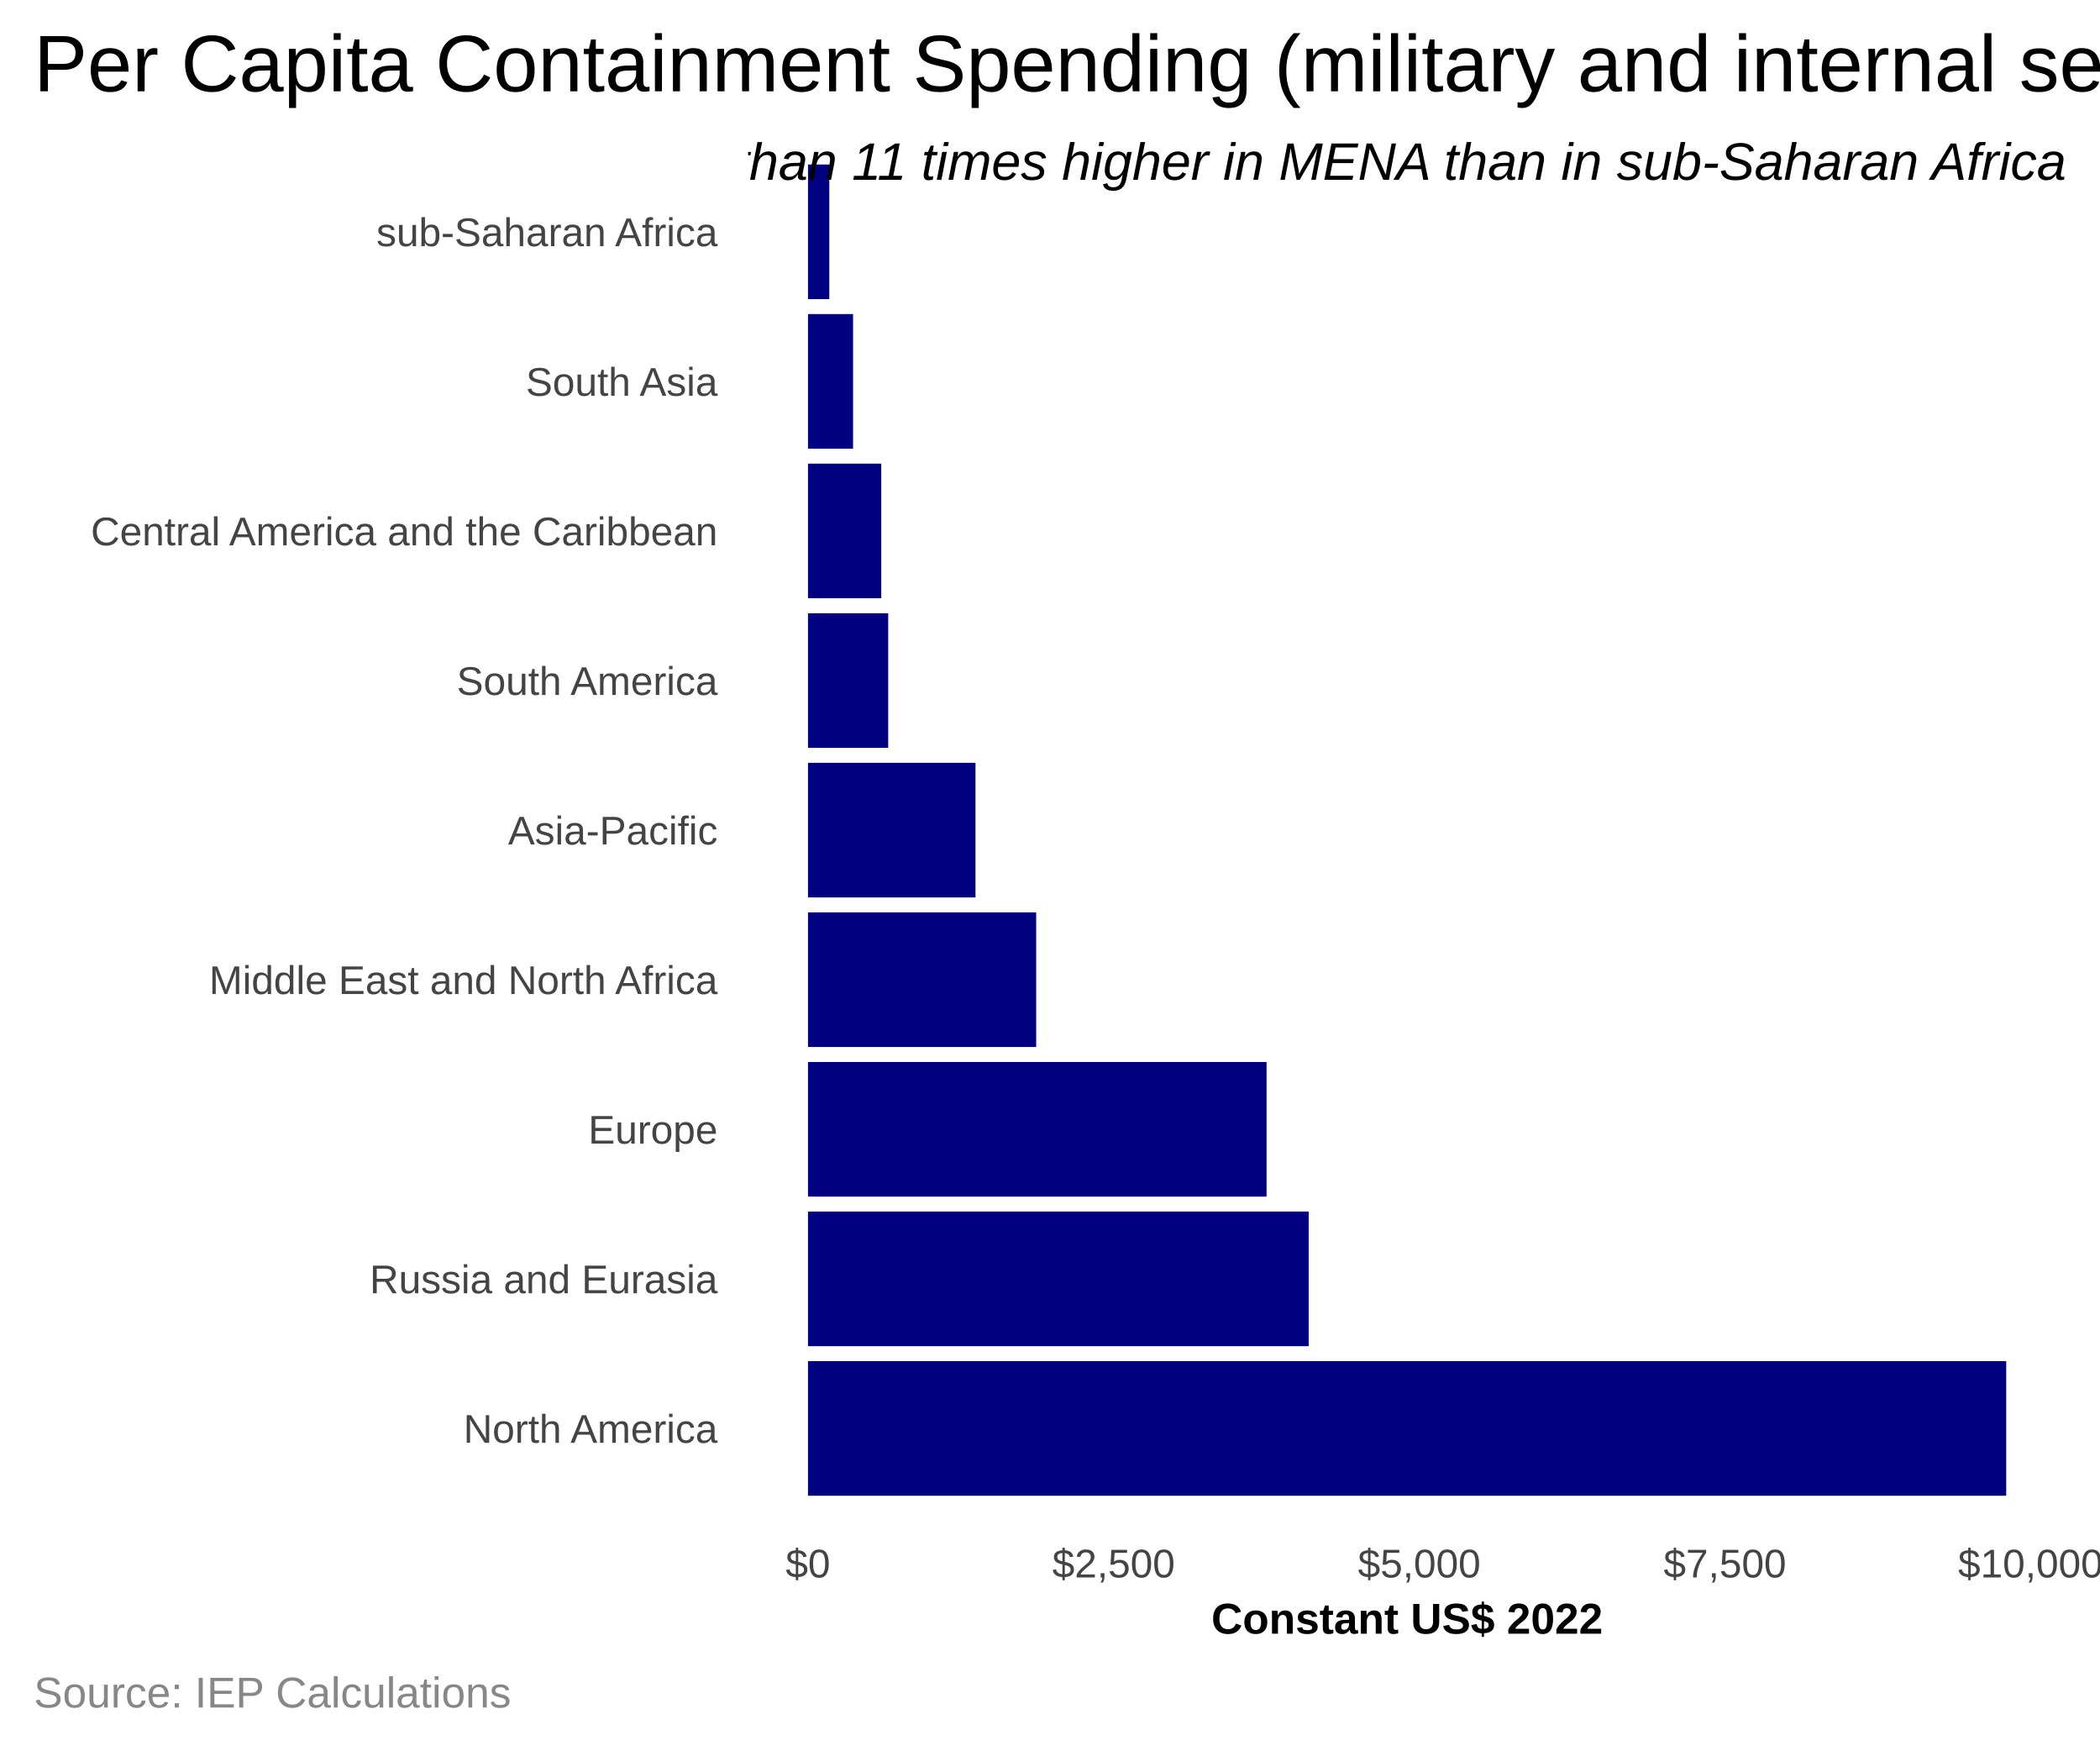
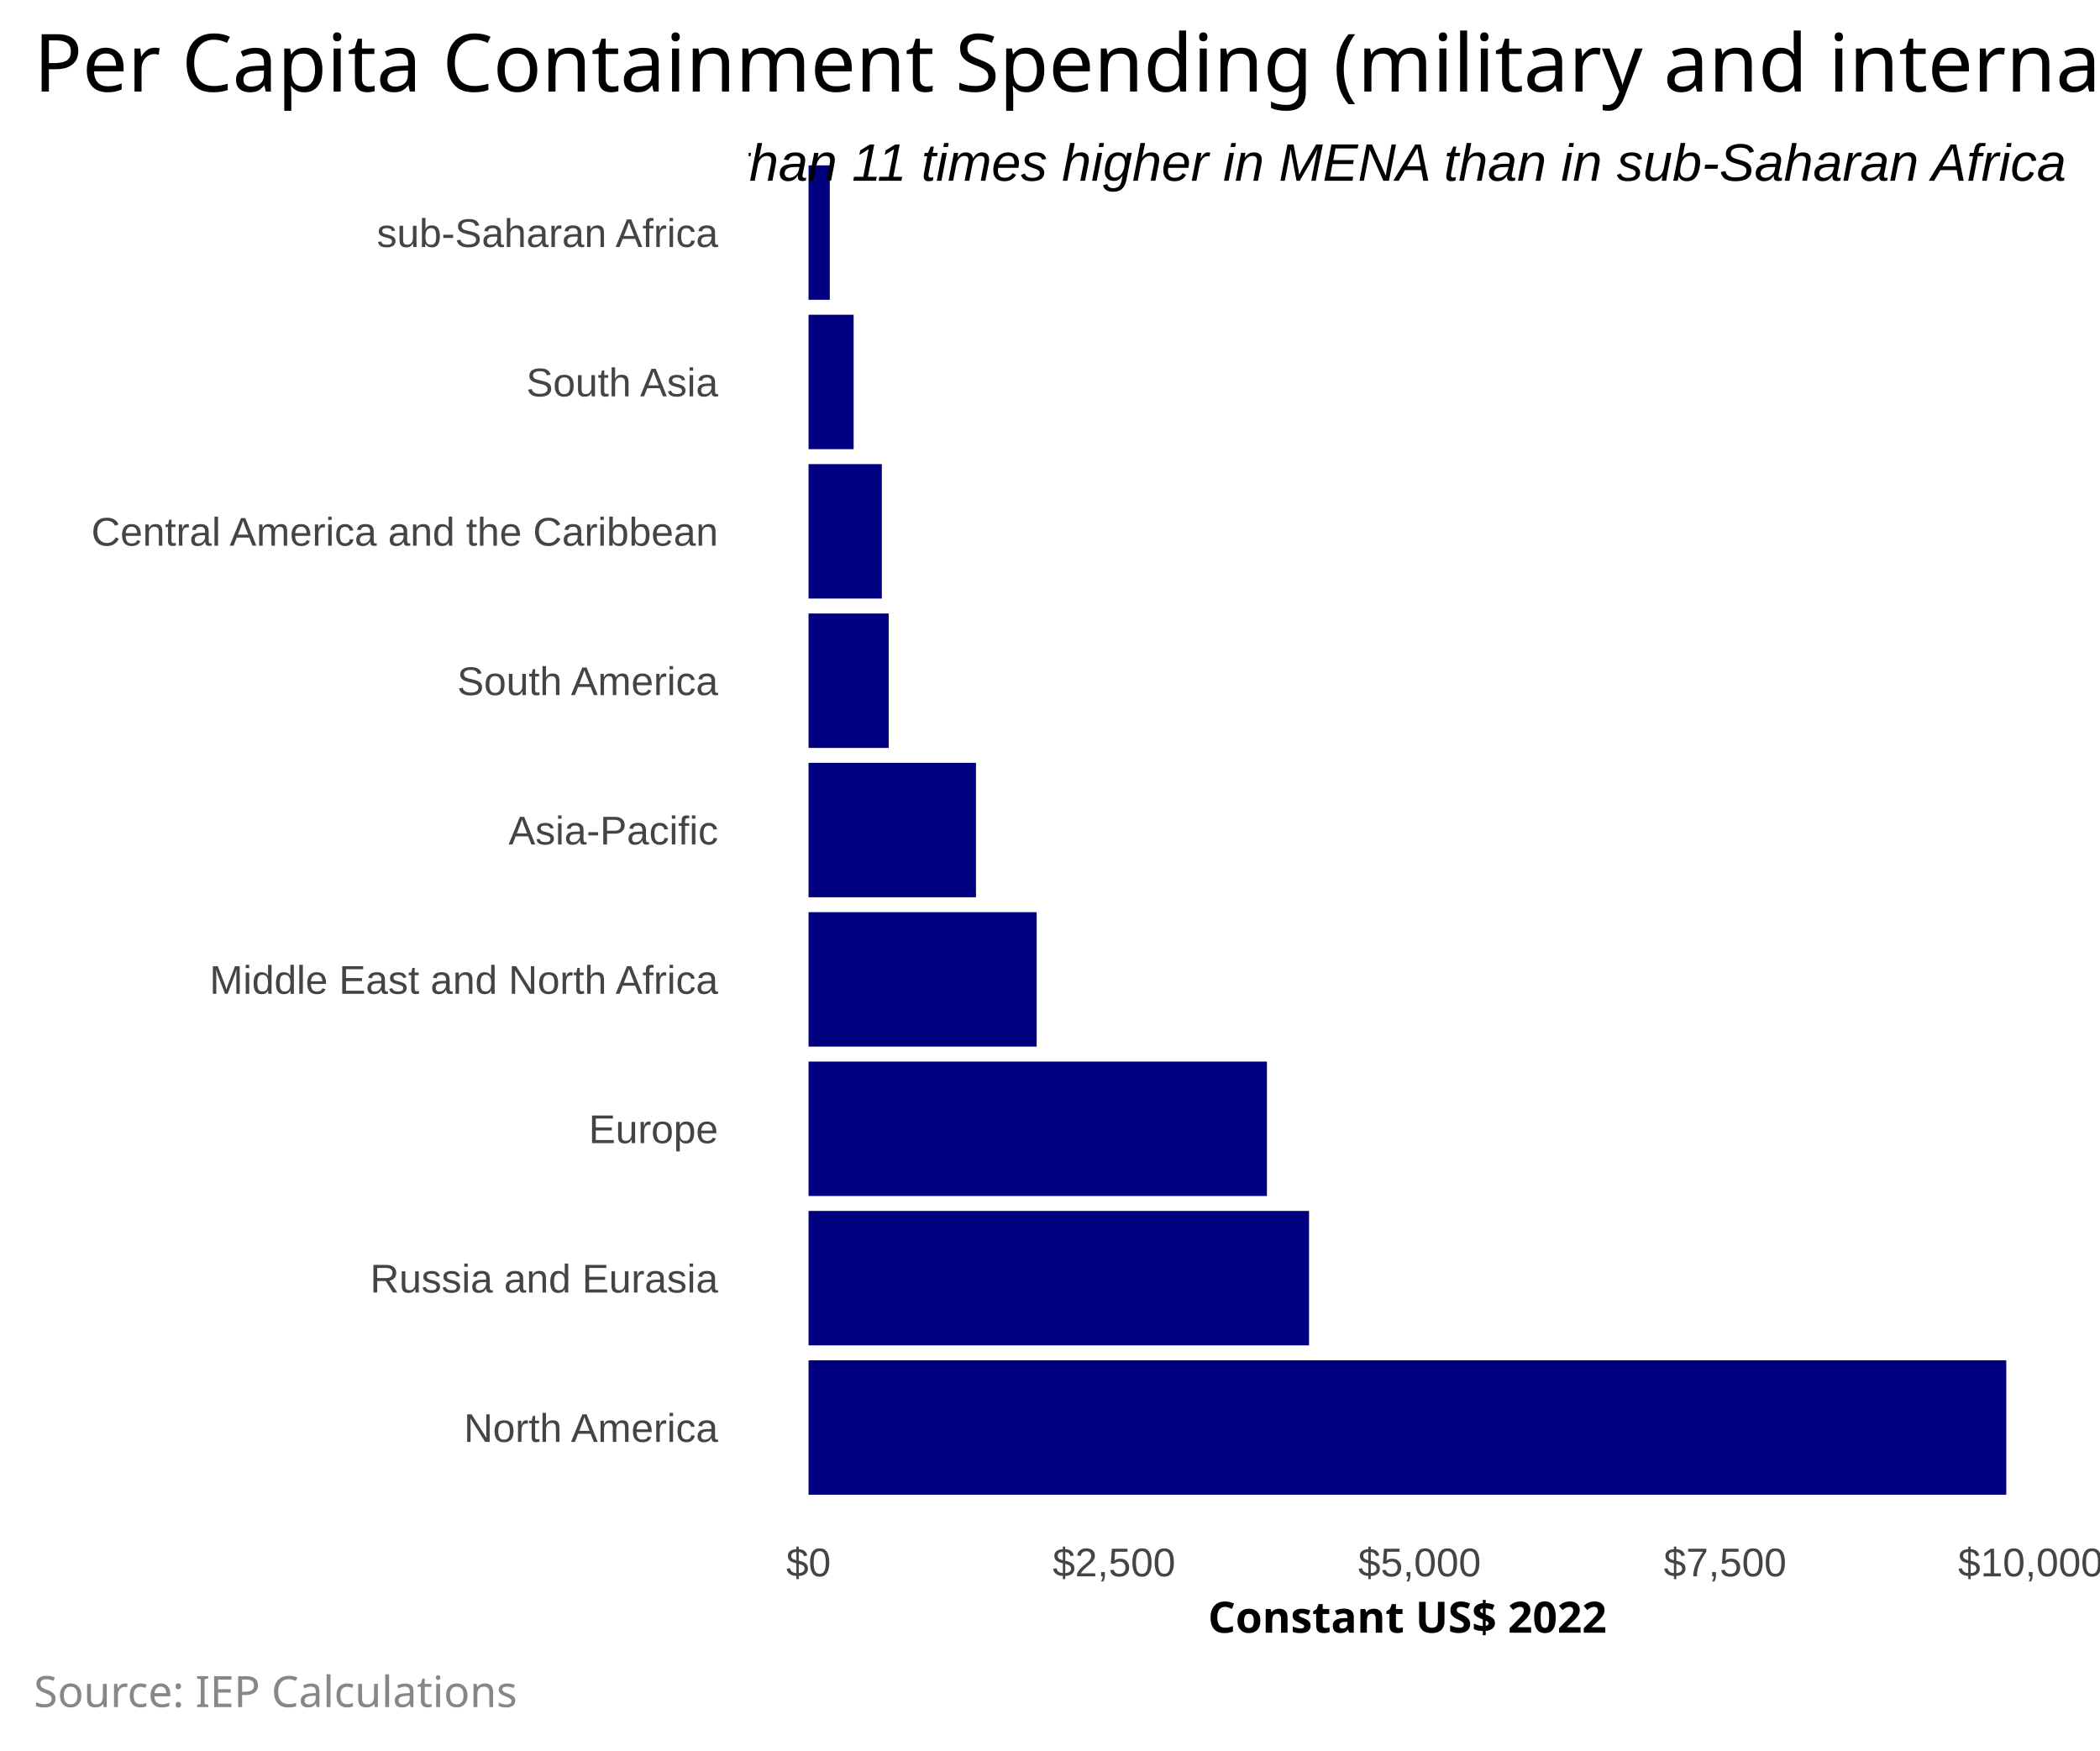
<svg xmlns="http://www.w3.org/2000/svg" class="svglite" width="340.16pt" height="283.46pt" viewBox="0 0 340.16 283.46">
  <defs>
    <style type="text/css">
    .svglite line, .svglite polyline, .svglite polygon, .svglite path, .svglite rect, .svglite circle {
      fill: none;
      stroke: #000000;
      stroke-linecap: round;
      stroke-linejoin: round;
      stroke-miterlimit: 10.00;
    }
    .svglite text {
      white-space: pre;
    }
  </style>
  </defs>
  <rect width="100%" height="100%" style="stroke: none; fill: none;" />
  <defs>
    <clipPath id="cpMC4wMHwzNDAuMTZ8MC4wMHwyODMuNDY=">
      <rect x="0.00" y="0.00" width="340.16" height="283.46" />
    </clipPath>
  </defs>
  <g clip-path="url(#cpMC4wMHwzNDAuMTZ8MC4wMHwyODMuNDY=)">
</g>
  <defs>
-     <clipPath id="cpMTIxLjE4fDMzNC42OHwyMy4wMHwyNDUuODY=">
-       <rect x="121.18" y="23.00" width="213.50" height="222.85" />
+     <clipPath id="cpMTIxLjI3fDMzNC42OHwyMy4xNnwyNDUuNjg=">
+       <rect x="121.27" y="23.16" width="213.41" height="222.53" />
    </clipPath>
  </defs>
-   <g clip-path="url(#cpMTIxLjE4fDMzNC42OHwyMy4wMHwyNDUuODY=)">
-     <rect x="130.88" y="220.42" width="194.09" height="21.80" style="stroke-width: 1.07; stroke: none; stroke-linecap: butt; stroke-linejoin: miter; fill: #000080;" />
-     <rect x="130.88" y="196.20" width="81.10" height="21.80" style="stroke-width: 1.07; stroke: none; stroke-linecap: butt; stroke-linejoin: miter; fill: #000080;" />
-     <rect x="130.88" y="171.98" width="74.28" height="21.80" style="stroke-width: 1.07; stroke: none; stroke-linecap: butt; stroke-linejoin: miter; fill: #000080;" />
-     <rect x="130.88" y="147.75" width="36.96" height="21.80" style="stroke-width: 1.07; stroke: none; stroke-linecap: butt; stroke-linejoin: miter; fill: #000080;" />
-     <rect x="130.88" y="123.53" width="27.13" height="21.80" style="stroke-width: 1.07; stroke: none; stroke-linecap: butt; stroke-linejoin: miter; fill: #000080;" />
-     <rect x="130.88" y="99.31" width="12.99" height="21.80" style="stroke-width: 1.07; stroke: none; stroke-linecap: butt; stroke-linejoin: miter; fill: #000080;" />
-     <rect x="130.88" y="75.08" width="11.87" height="21.80" style="stroke-width: 1.07; stroke: none; stroke-linecap: butt; stroke-linejoin: miter; fill: #000080;" />
-     <rect x="130.88" y="50.86" width="7.30" height="21.80" style="stroke-width: 1.07; stroke: none; stroke-linecap: butt; stroke-linejoin: miter; fill: #000080;" />
-     <rect x="130.88" y="26.64" width="3.45" height="21.80" style="stroke-width: 1.07; stroke: none; stroke-linecap: butt; stroke-linejoin: miter; fill: #000080;" />
-     <text x="334.68" y="29.12" text-anchor="end" style="font-size: 8.54px; font-style: italic; font-family: &quot;Arial&quot;;" textLength="407.97px" lengthAdjust="spacingAndGlyphs">Per Capita violence containment spending is more than 11 times higher in MENA than in sub-Saharan Africa</text>
+   <g clip-path="url(#cpMTIxLjI3fDMzNC42OHwyMy4xNnwyNDUuNjg=)">
+     <rect x="130.97" y="220.29" width="194.01" height="21.77" style="stroke-width: 1.07; stroke: none; stroke-linecap: butt; stroke-linejoin: miter; fill: #000080;" />
+     <rect x="130.97" y="196.10" width="81.07" height="21.77" style="stroke-width: 1.07; stroke: none; stroke-linecap: butt; stroke-linejoin: miter; fill: #000080;" />
+     <rect x="130.97" y="171.91" width="74.25" height="21.77" style="stroke-width: 1.07; stroke: none; stroke-linecap: butt; stroke-linejoin: miter; fill: #000080;" />
+     <rect x="130.97" y="147.72" width="36.95" height="21.77" style="stroke-width: 1.07; stroke: none; stroke-linecap: butt; stroke-linejoin: miter; fill: #000080;" />
+     <rect x="130.97" y="123.53" width="27.12" height="21.77" style="stroke-width: 1.07; stroke: none; stroke-linecap: butt; stroke-linejoin: miter; fill: #000080;" />
+     <rect x="130.97" y="99.35" width="12.98" height="21.77" style="stroke-width: 1.07; stroke: none; stroke-linecap: butt; stroke-linejoin: miter; fill: #000080;" />
+     <rect x="130.97" y="75.16" width="11.87" height="21.77" style="stroke-width: 1.07; stroke: none; stroke-linecap: butt; stroke-linejoin: miter; fill: #000080;" />
+     <rect x="130.97" y="50.97" width="7.30" height="21.77" style="stroke-width: 1.07; stroke: none; stroke-linecap: butt; stroke-linejoin: miter; fill: #000080;" />
+     <rect x="130.97" y="26.78" width="3.44" height="21.77" style="stroke-width: 1.07; stroke: none; stroke-linecap: butt; stroke-linejoin: miter; fill: #000080;" />
+     <text x="334.68" y="29.27" text-anchor="end" style="font-size: 8.54px; font-style: italic; font-family: &quot;Arial&quot;;" textLength="407.97px" lengthAdjust="spacingAndGlyphs">Per Capita violence containment spending is more than 11 times higher in MENA than in sub-Saharan Africa</text>
  </g>
  <g clip-path="url(#cpMC4wMHwzNDAuMTZ8MC4wMHwyODMuNDY=)">
-     <text x="116.25" y="233.65" text-anchor="end" style="font-size: 6.50px;fill: #444444; font-family: &quot;Arial&quot;;" textLength="41.19px" lengthAdjust="spacingAndGlyphs">North America</text>
-     <text x="116.25" y="209.43" text-anchor="end" style="font-size: 6.50px;fill: #444444; font-family: &quot;Arial&quot;;" textLength="56.38px" lengthAdjust="spacingAndGlyphs">Russia and Eurasia</text>
-     <text x="116.25" y="185.20" text-anchor="end" style="font-size: 6.50px;fill: #444444; font-family: &quot;Arial&quot;;" textLength="20.96px" lengthAdjust="spacingAndGlyphs">Europe</text>
-     <text x="116.25" y="160.98" text-anchor="end" style="font-size: 6.50px;fill: #444444; font-family: &quot;Arial&quot;;" textLength="82.40px" lengthAdjust="spacingAndGlyphs">Middle East and North Africa</text>
-     <text x="116.25" y="136.76" text-anchor="end" style="font-size: 6.50px;fill: #444444; font-family: &quot;Arial&quot;;" textLength="33.98px" lengthAdjust="spacingAndGlyphs">Asia-Pacific</text>
-     <text x="116.25" y="112.54" text-anchor="end" style="font-size: 6.50px;fill: #444444; font-family: &quot;Arial&quot;;" textLength="42.28px" lengthAdjust="spacingAndGlyphs">South America</text>
-     <text x="116.25" y="88.31" text-anchor="end" style="font-size: 6.50px;fill: #444444; font-family: &quot;Arial&quot;;" textLength="101.55px" lengthAdjust="spacingAndGlyphs">Central America and the Caribbean</text>
-     <text x="116.25" y="64.09" text-anchor="end" style="font-size: 6.50px;fill: #444444; font-family: &quot;Arial&quot;;" textLength="31.08px" lengthAdjust="spacingAndGlyphs">South Asia</text>
-     <text x="116.25" y="39.87" text-anchor="end" style="font-size: 6.50px;fill: #444444; font-family: &quot;Arial&quot;;" textLength="55.30px" lengthAdjust="spacingAndGlyphs">sub-Saharan Africa</text>
-     <text x="130.88" y="255.45" text-anchor="middle" style="font-size: 6.50px;fill: #444444; font-family: &quot;Arial&quot;;" textLength="7.23px" lengthAdjust="spacingAndGlyphs">$0</text>
-     <text x="180.39" y="255.45" text-anchor="middle" style="font-size: 6.50px;fill: #444444; font-family: &quot;Arial&quot;;" textLength="19.88px" lengthAdjust="spacingAndGlyphs">$2,500</text>
-     <text x="229.90" y="255.45" text-anchor="middle" style="font-size: 6.50px;fill: #444444; font-family: &quot;Arial&quot;;" textLength="19.88px" lengthAdjust="spacingAndGlyphs">$5,000</text>
-     <text x="279.41" y="255.45" text-anchor="middle" style="font-size: 6.50px;fill: #444444; font-family: &quot;Arial&quot;;" textLength="19.88px" lengthAdjust="spacingAndGlyphs">$7,500</text>
-     <text x="328.92" y="255.45" text-anchor="middle" style="font-size: 6.50px;fill: #444444; font-family: &quot;Arial&quot;;" textLength="23.49px" lengthAdjust="spacingAndGlyphs">$10,000</text>
-     <text x="227.93" y="264.56" text-anchor="middle" style="font-size: 7.00px; font-weight: bold; font-family: &quot;Arial&quot;;" textLength="63.42px" lengthAdjust="spacingAndGlyphs">Constant US$ 2022</text>
-     <text x="5.48" y="14.79" style="font-size: 13.00px; font-family: &quot;Arial&quot;;" textLength="460.30px" lengthAdjust="spacingAndGlyphs">Per Capita Containment Spending (military and internal security) by region 2022</text>
-     <text x="5.48" y="276.52" style="font-size: 7.00px;fill: #888686; font-family: &quot;Arial&quot;;" textLength="77.30px" lengthAdjust="spacingAndGlyphs">Source: IEP Calculations</text>
+     <text x="116.33" y="233.50" text-anchor="end" style="font-size: 6.50px;fill: #444444; font-family: &quot;Arial&quot;;" textLength="41.19px" lengthAdjust="spacingAndGlyphs">North America</text>
+     <text x="116.33" y="209.31" text-anchor="end" style="font-size: 6.50px;fill: #444444; font-family: &quot;Arial&quot;;" textLength="56.38px" lengthAdjust="spacingAndGlyphs">Russia and Eurasia</text>
+     <text x="116.33" y="185.12" text-anchor="end" style="font-size: 6.50px;fill: #444444; font-family: &quot;Arial&quot;;" textLength="20.96px" lengthAdjust="spacingAndGlyphs">Europe</text>
+     <text x="116.33" y="160.94" text-anchor="end" style="font-size: 6.50px;fill: #444444; font-family: &quot;Arial&quot;;" textLength="82.40px" lengthAdjust="spacingAndGlyphs">Middle East and North Africa</text>
+     <text x="116.33" y="136.75" text-anchor="end" style="font-size: 6.50px;fill: #444444; font-family: &quot;Arial&quot;;" textLength="33.98px" lengthAdjust="spacingAndGlyphs">Asia-Pacific</text>
+     <text x="116.33" y="112.56" text-anchor="end" style="font-size: 6.50px;fill: #444444; font-family: &quot;Arial&quot;;" textLength="42.28px" lengthAdjust="spacingAndGlyphs">South America</text>
+     <text x="116.33" y="88.37" text-anchor="end" style="font-size: 6.50px;fill: #444444; font-family: &quot;Arial&quot;;" textLength="101.55px" lengthAdjust="spacingAndGlyphs">Central America and the Caribbean</text>
+     <text x="116.33" y="64.19" text-anchor="end" style="font-size: 6.50px;fill: #444444; font-family: &quot;Arial&quot;;" textLength="31.08px" lengthAdjust="spacingAndGlyphs">South Asia</text>
+     <text x="116.33" y="40.00" text-anchor="end" style="font-size: 6.50px;fill: #444444; font-family: &quot;Arial&quot;;" textLength="55.30px" lengthAdjust="spacingAndGlyphs">sub-Saharan Africa</text>
+     <text x="130.97" y="255.27" text-anchor="middle" style="font-size: 6.50px;fill: #444444; font-family: &quot;Arial&quot;;" textLength="7.23px" lengthAdjust="spacingAndGlyphs">$0</text>
+     <text x="180.46" y="255.27" text-anchor="middle" style="font-size: 6.50px;fill: #444444; font-family: &quot;Arial&quot;;" textLength="19.88px" lengthAdjust="spacingAndGlyphs">$2,500</text>
+     <text x="229.95" y="255.27" text-anchor="middle" style="font-size: 6.50px;fill: #444444; font-family: &quot;Arial&quot;;" textLength="19.88px" lengthAdjust="spacingAndGlyphs">$5,000</text>
+     <text x="279.44" y="255.27" text-anchor="middle" style="font-size: 6.50px;fill: #444444; font-family: &quot;Arial&quot;;" textLength="19.88px" lengthAdjust="spacingAndGlyphs">$7,500</text>
+     <text x="328.93" y="255.27" text-anchor="middle" style="font-size: 6.50px;fill: #444444; font-family: &quot;Arial&quot;;" textLength="23.49px" lengthAdjust="spacingAndGlyphs">$10,000</text>
+     <text x="227.97" y="264.40" text-anchor="middle" style="font-size: 7.00px; font-weight: bold; font-family: &quot;Helvetica LT Pro&quot;;" textLength="63.42px" lengthAdjust="spacingAndGlyphs">Constant US$ 2022</text>
+     <text x="5.48" y="14.82" style="font-size: 13.00px; font-family: &quot;Helvetica LT Pro&quot;;" textLength="460.22px" lengthAdjust="spacingAndGlyphs">Per Capita Containment Spending (military and internal security) by region 2022</text>
+     <text x="5.48" y="276.44" style="font-size: 7.00px;fill: #888686; font-family: &quot;Helvetica LT Pro&quot;;" textLength="77.44px" lengthAdjust="spacingAndGlyphs">Source: IEP Calculations</text>
  </g>
</svg>
